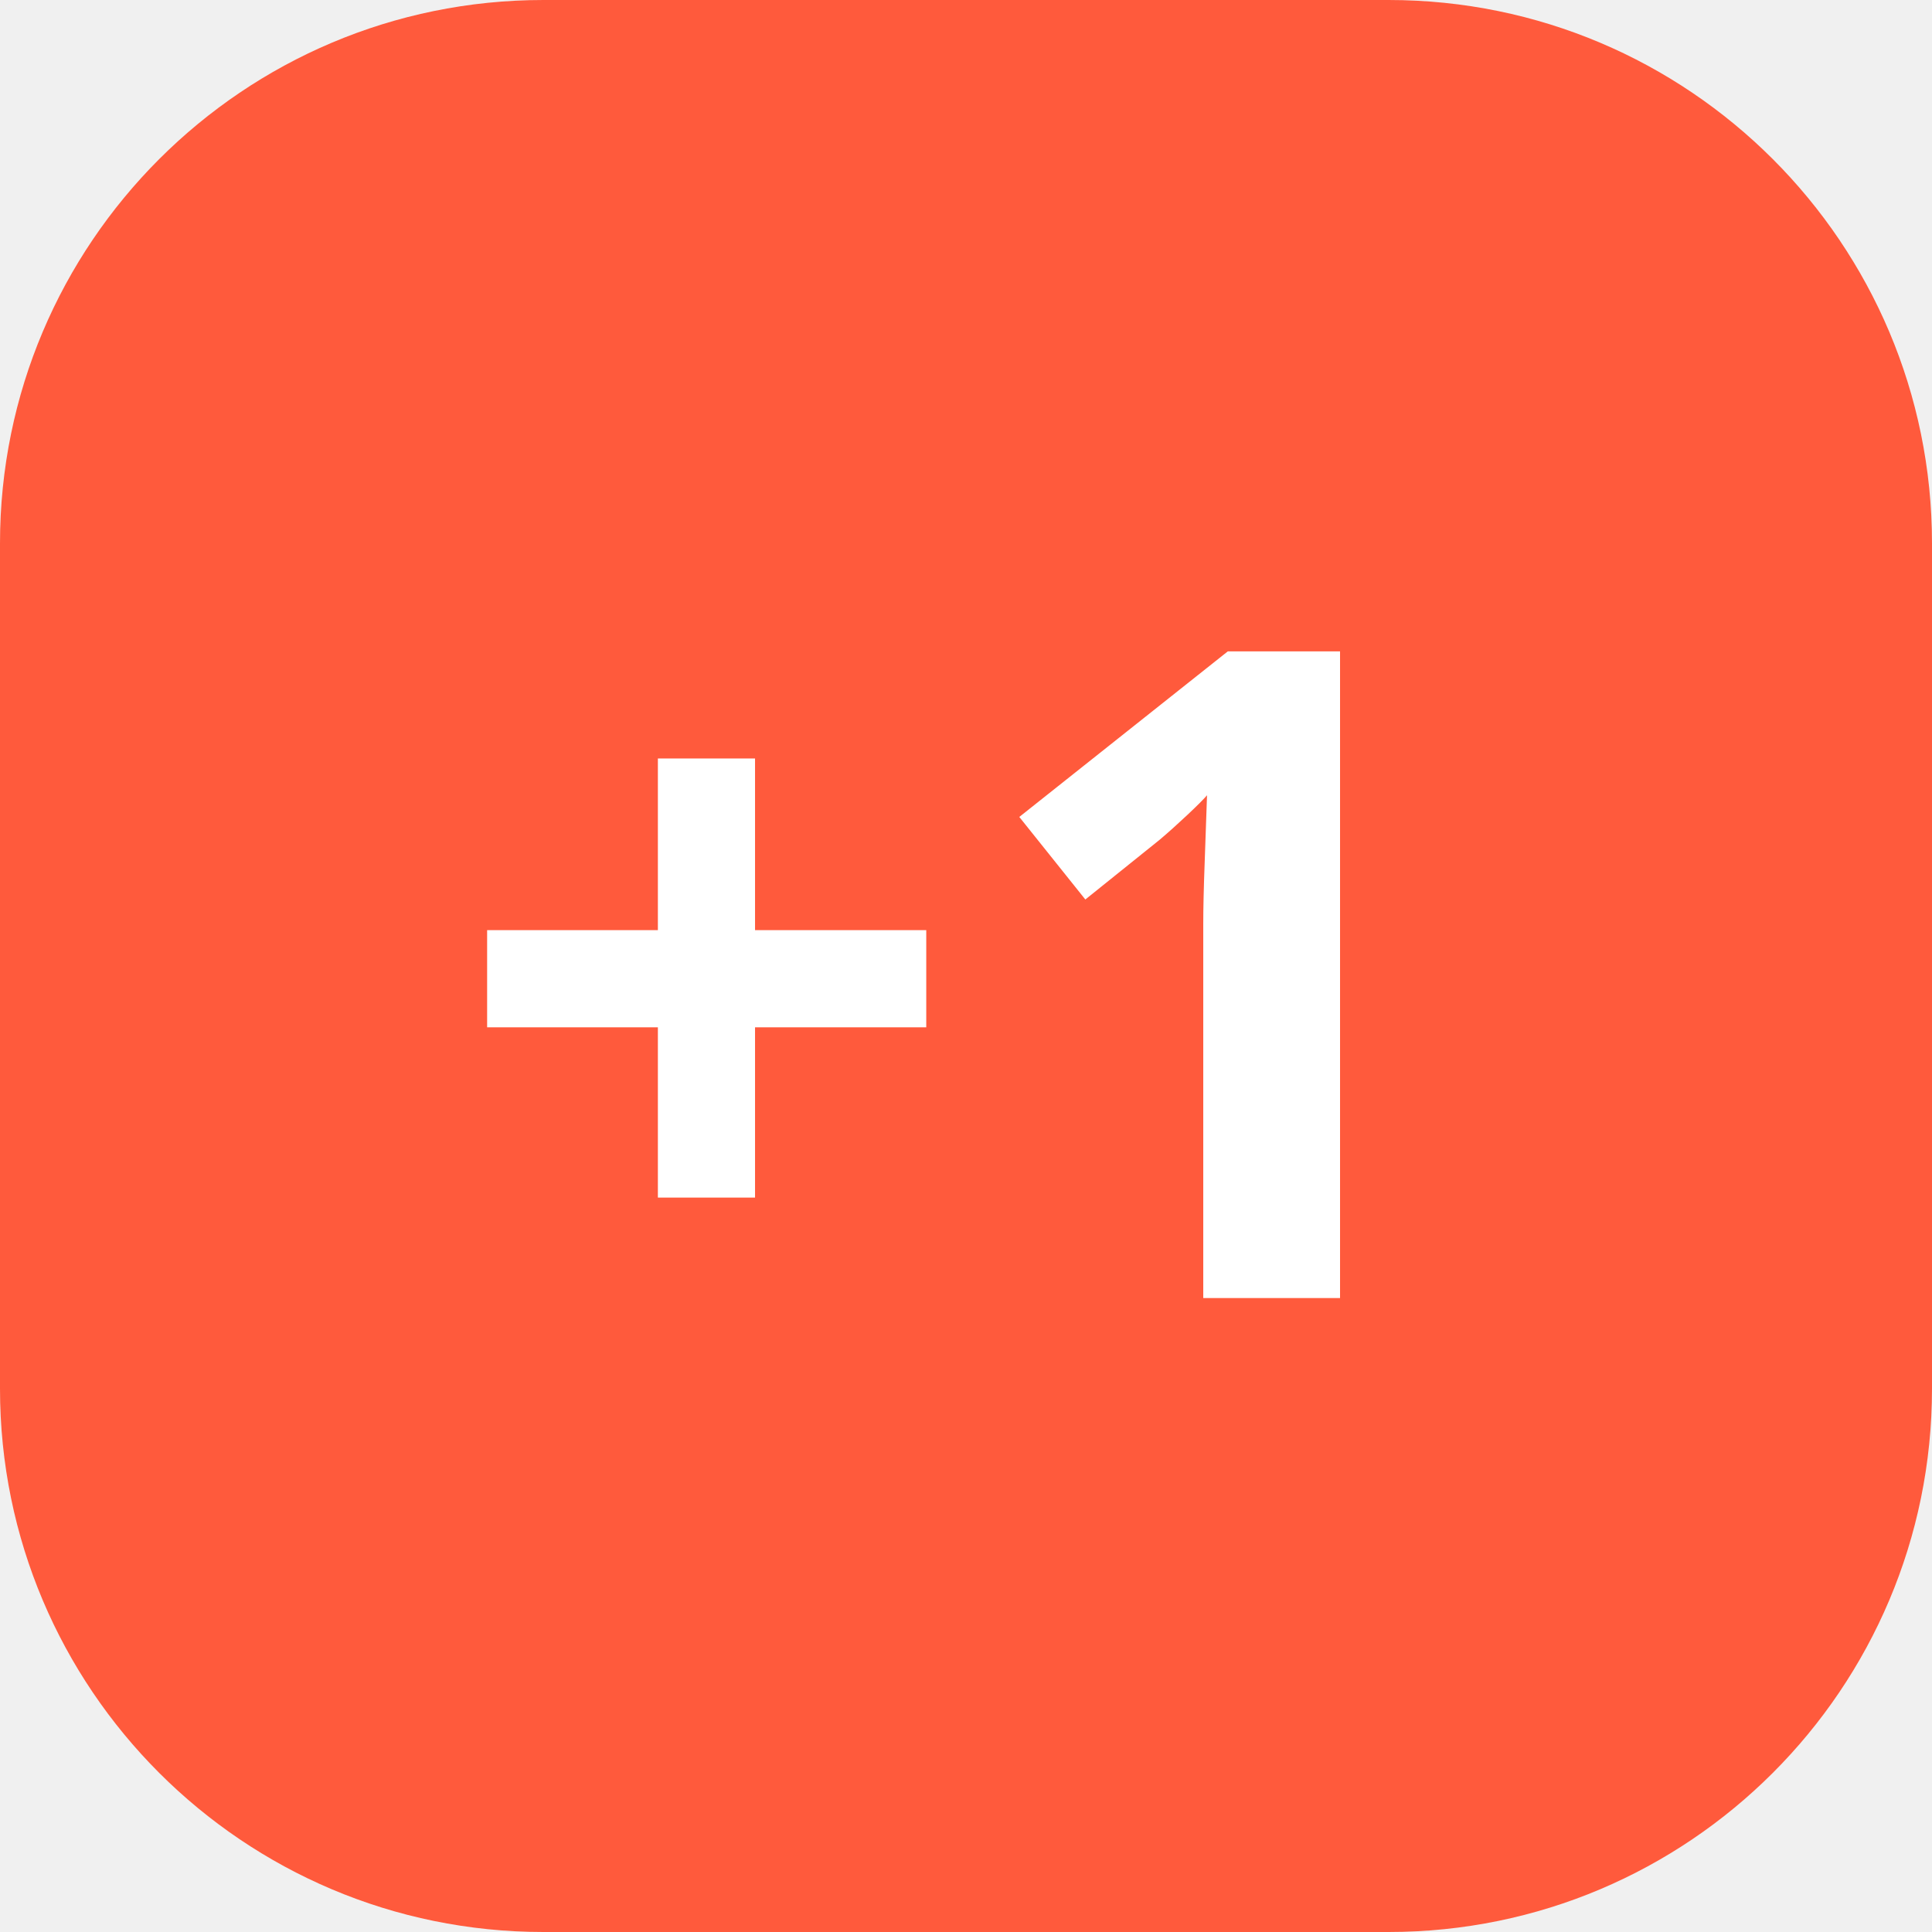
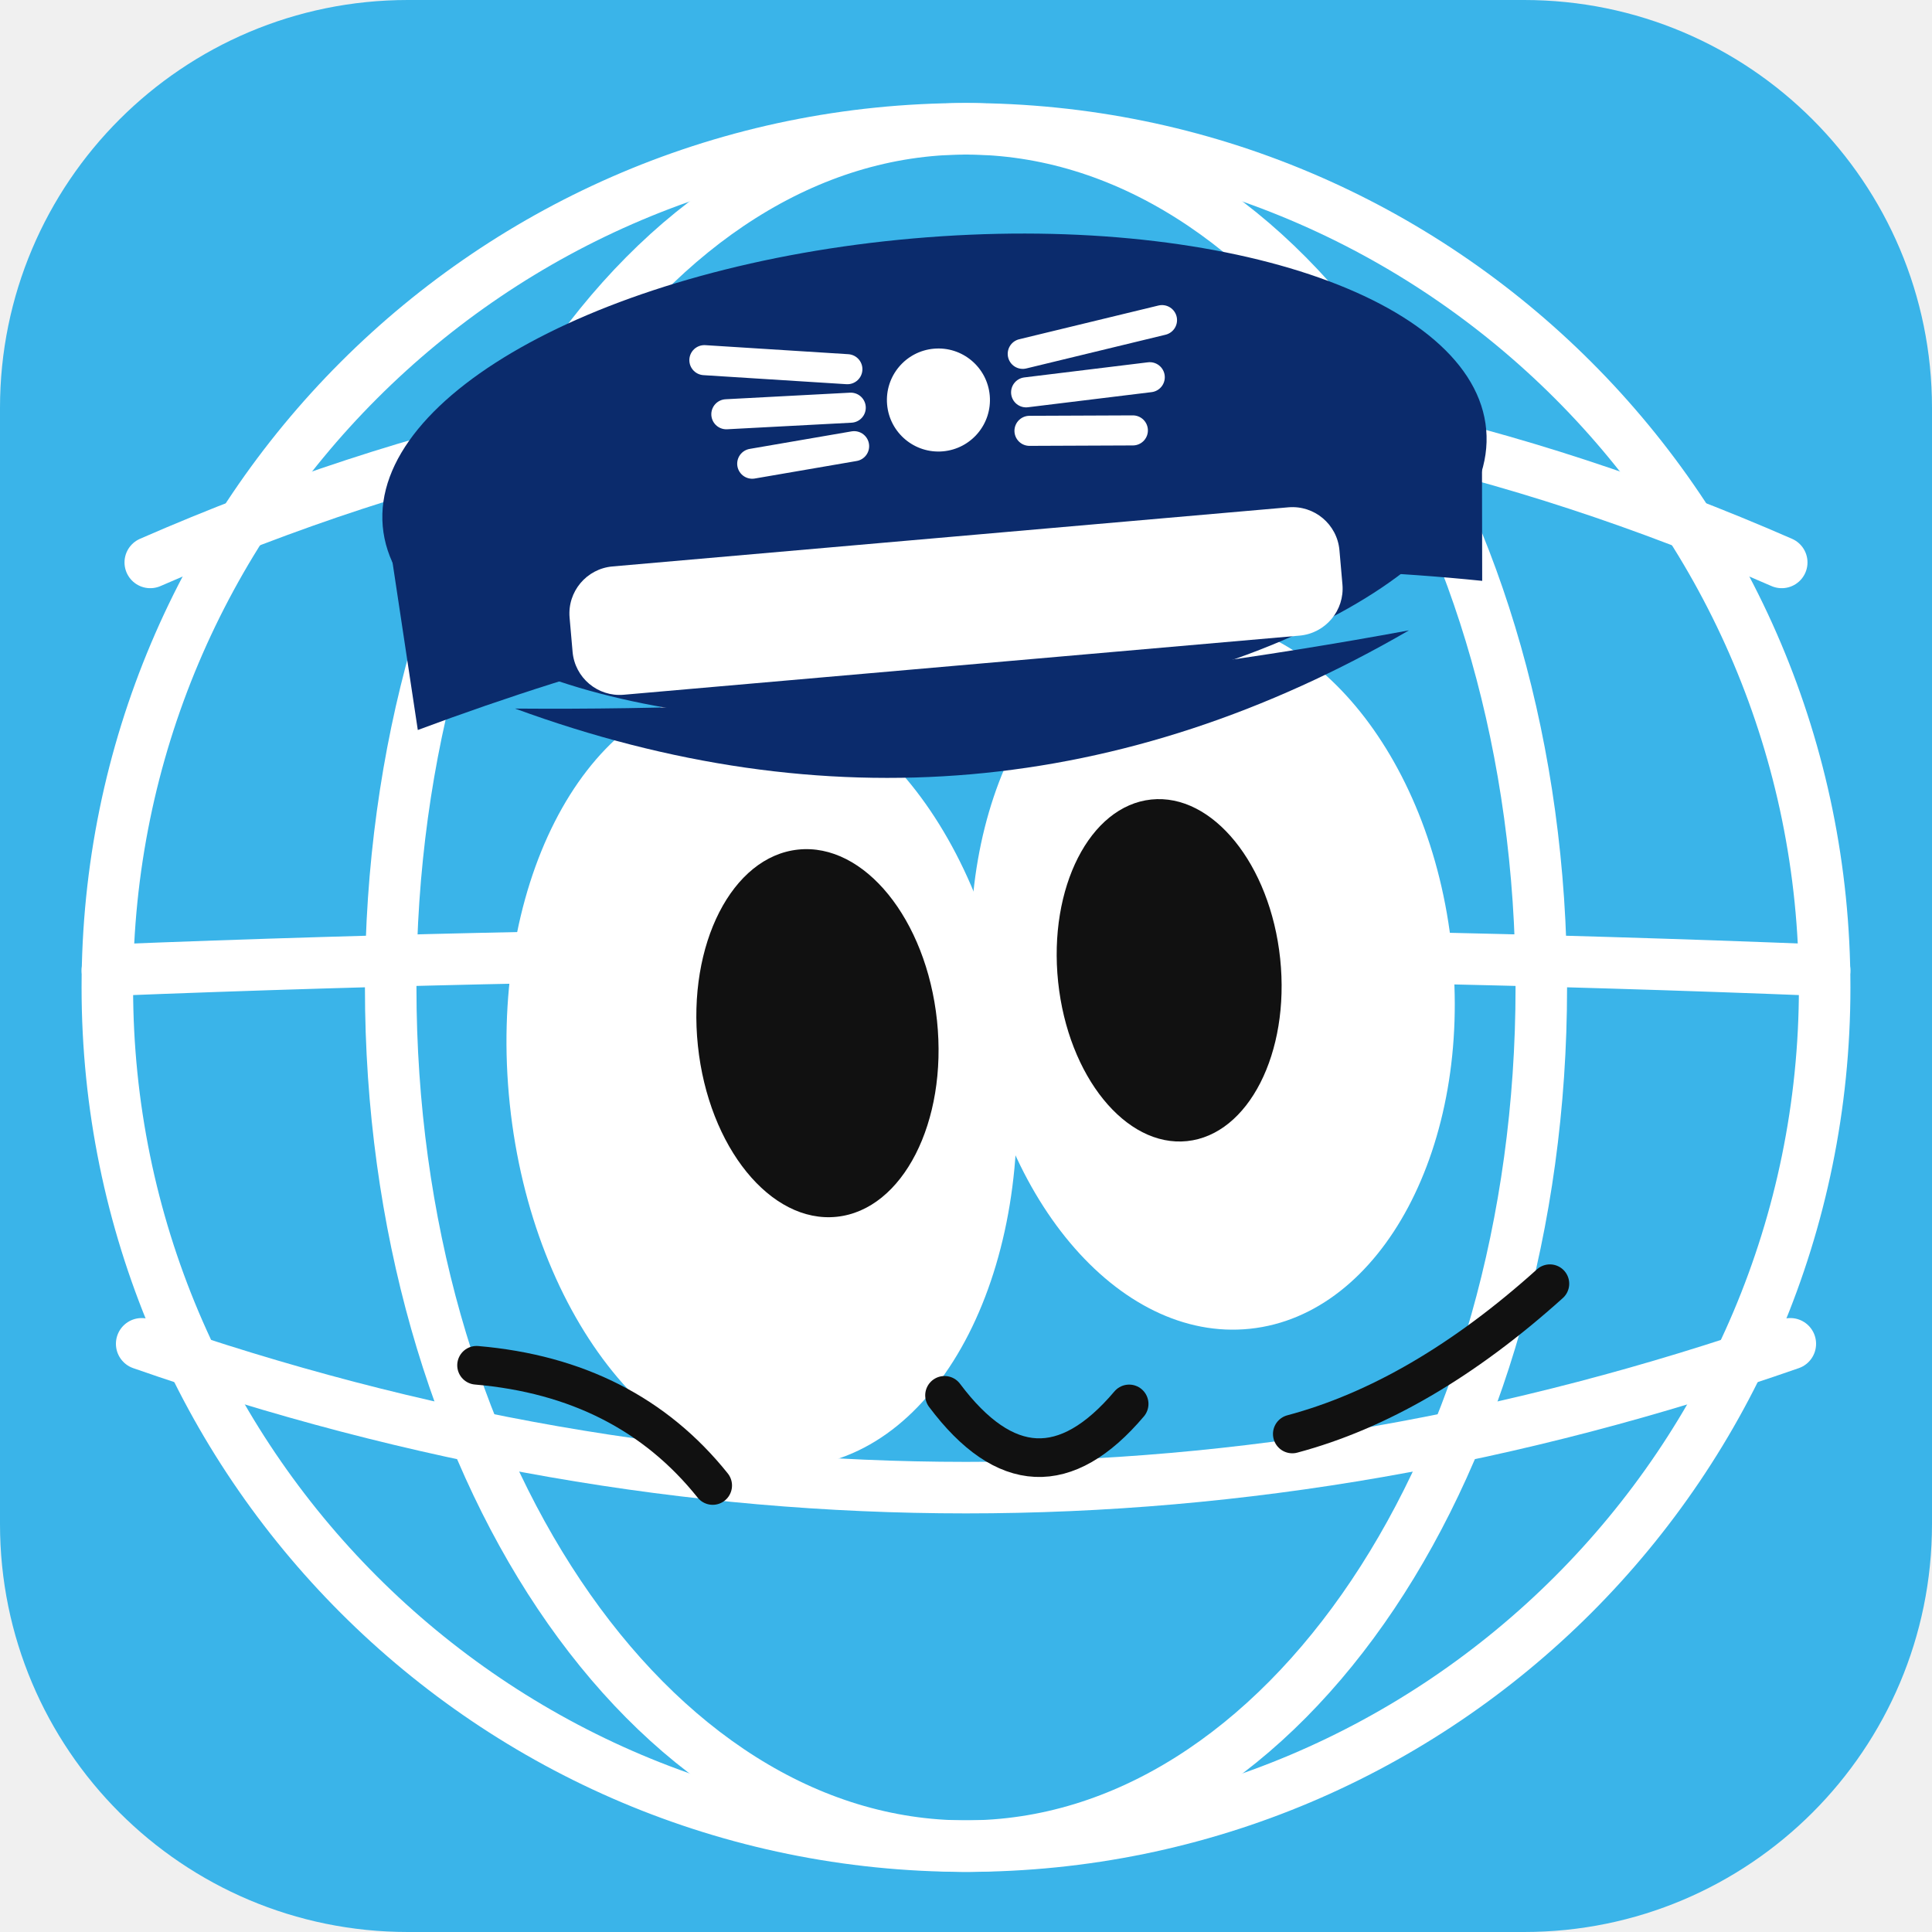
- <svg xmlns="http://www.w3.org/2000/svg" viewBox="0 0 64 64">
-   <rect width="64" height="64" rx="18" fill="#FF5A3C" />
-   <text x="32" y="43" text-anchor="middle" font-family="Syne, Pretendard, system-ui, sans-serif" font-size="30" font-weight="800" fill="#fff">+1</text>
+ <svg xmlns="http://www.w3.org/2000/svg" viewBox="0 0 900 900" role="img" aria-label="워홀원모어">
+   <defs>
+     <clipPath id="m">
+       <rect width="900" height="900" rx="190" />
+     </clipPath>
+   </defs>
+   <g clip-path="url(#m)">
+     <rect width="900" height="900" fill="#3AB4E9" />
+     <g fill="none" stroke="#fff" stroke-width="24" stroke-linecap="round">
+       <circle cx="450" cy="460" r="400" />
+       <ellipse cx="450" cy="460" rx="268" ry="400" />
+       <path d="M 70 262 Q 450 96 830 262" />
+       <path d="M 50 452 Q 450 436 850 452" />
+       <path d="M 66 626 Q 450 760 834 626" />
+     </g>
+   </g>
+   <g transform="rotate(-6 450 470)">
+     <ellipse cx="352" cy="492" rx="118" ry="182" fill="#fff" />
+     <ellipse cx="566" cy="466" rx="112" ry="166" fill="#fff" />
+     <ellipse cx="380" cy="474" rx="56" ry="86" fill="#111111" />
+     <ellipse cx="546" cy="462" rx="52" ry="80" fill="#111111" />
+   </g>
+   <g transform="rotate(-5 445 276)">
+     <ellipse cx="440" cy="222" rx="258" ry="112" fill="#0B2B6C" />
+     <path d="M 184 222 L 696 222 L 690 292 Q 450 246 190 318 Z" fill="#0B2B6C" />
+     <path d="M 236 312 Q 445 332 654 312 Q 445 410 236 312 Z" fill="#0B2B6C" />
+     <rect x="265" y="250" width="360" height="60" rx="22" fill="#fff" />
+     <circle cx="445" cy="186" r="24" fill="#fff" />
+     <g stroke="#fff" stroke-width="14" stroke-linecap="round">
+       <path d="M 404 168 L 338 158" />
+       <path d="M 404 186 L 346 184" />
+       <path d="M 404 204 L 356 208" />
+       <path d="M 486 168 L 552 158" />
+       <path d="M 486 186 L 544 184" />
+       <path d="M 486 204 L 534 208" />
+     </g>
+   </g>
+   <g fill="none" stroke="#111111" stroke-width="18" stroke-linecap="round">
+     <path d="M 440 650 Q 482 706 526 654" />
+     <path d="M 222 636 Q 292 642 332 692" />
+     <path d="M 602 668 Q 662 652 722 598" />
+   </g>
</svg>
